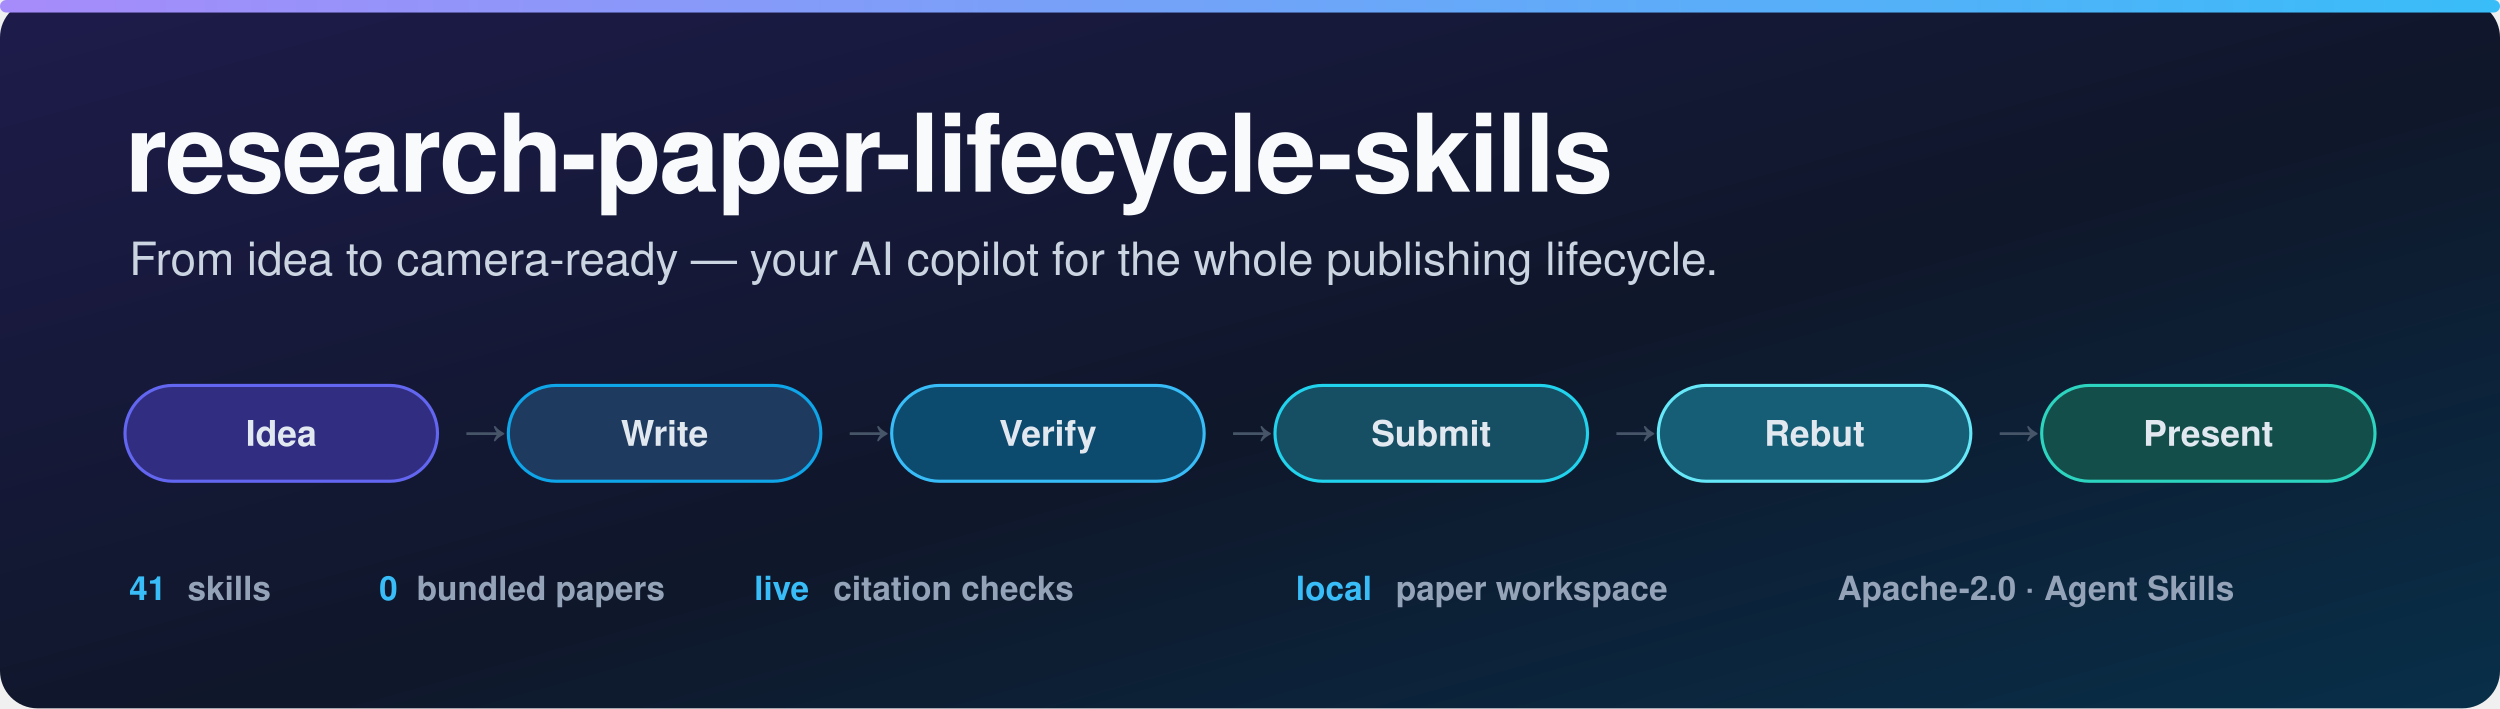
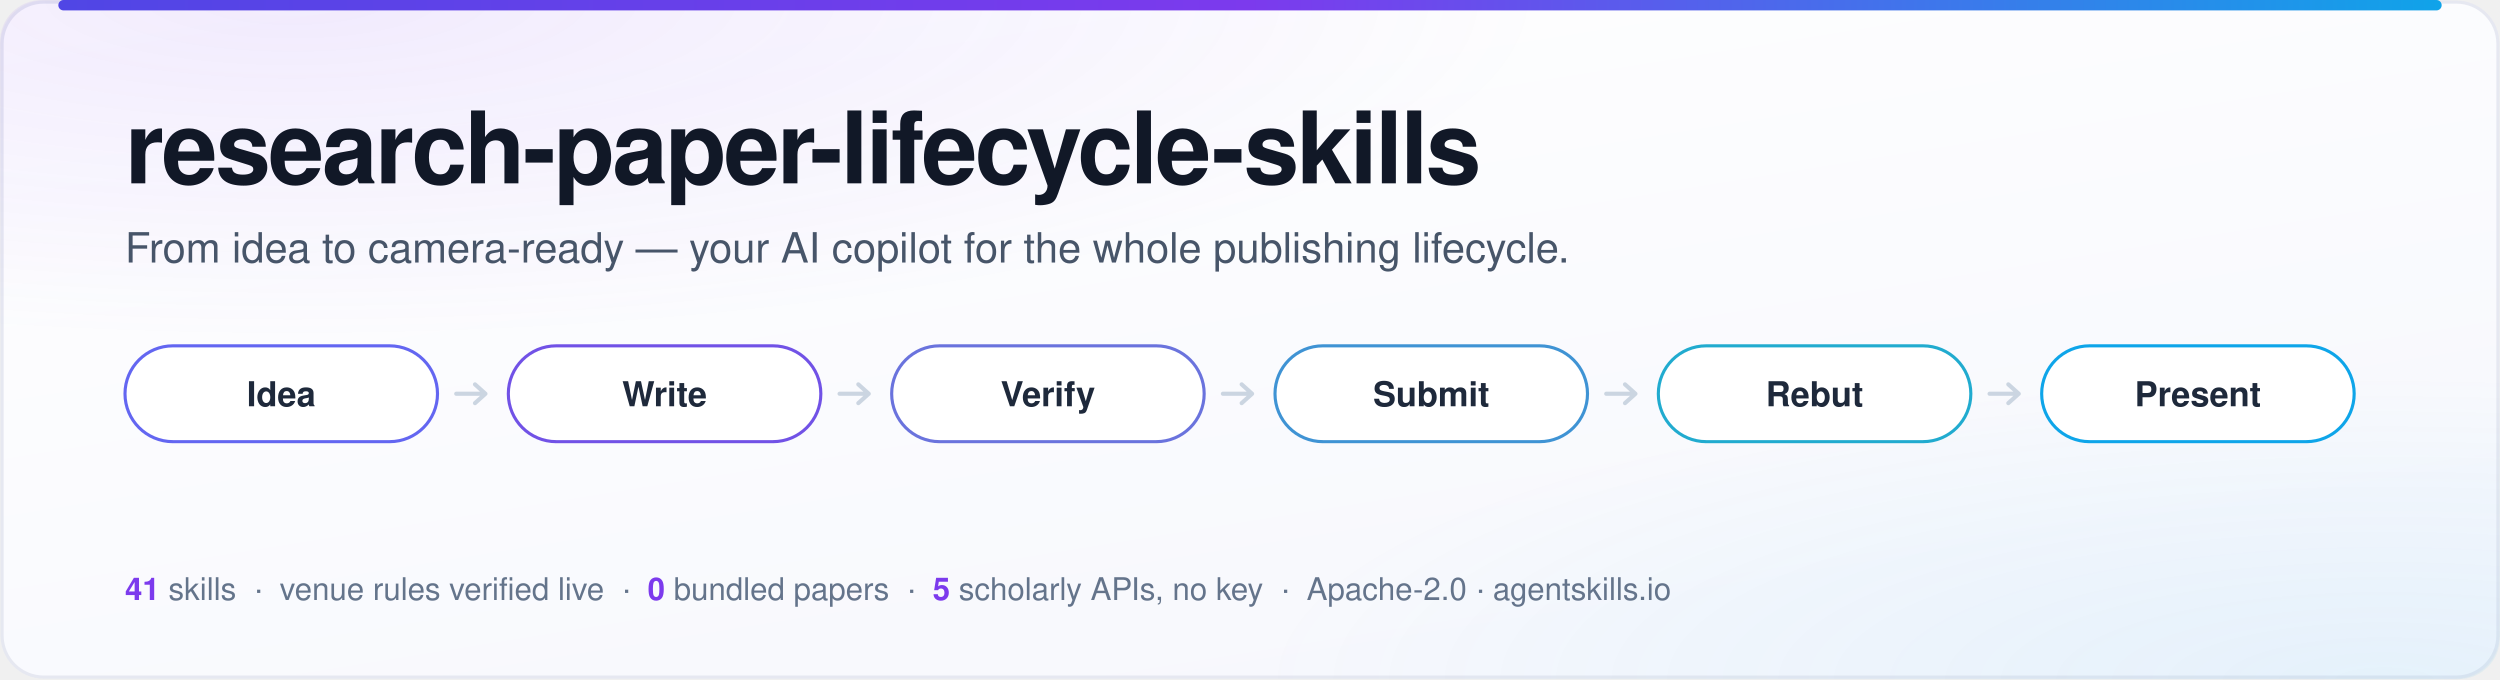
- <svg xmlns="http://www.w3.org/2000/svg" viewBox="0 0 1200 340" role="img" aria-label="research-paper-lifecycle-skills — from idea to camera-ready">
+ <svg xmlns="http://www.w3.org/2000/svg" viewBox="0 0 1200 326" role="img" aria-label="research-paper-lifecycle-skills — from idea to camera-ready">
  <defs>
-     <linearGradient id="bg" x1="0" y1="0" x2="1" y2="1">
-       <stop offset="0" stop-color="#1e1b4b" />
-       <stop offset="0.55" stop-color="#0f172a" />
-       <stop offset="1" stop-color="#082f49" />
+     <linearGradient id="card" x1="0" y1="0" x2="0.6" y2="1">
+       <stop offset="0" stop-color="#ffffff" />
+       <stop offset="1" stop-color="#f7f8fd" />
    </linearGradient>
-     <linearGradient id="accent" x1="0" y1="0" x2="1" y2="0">
-       <stop offset="0" stop-color="#a78bfa" />
-       <stop offset="1" stop-color="#38bdf8" />
+     <linearGradient id="bar" x1="0" y1="0" x2="1" y2="0">
+       <stop offset="0" stop-color="#4f46e5" />
+       <stop offset="0.5" stop-color="#7c3aed" />
+       <stop offset="1" stop-color="#0ea5e9" />
    </linearGradient>
+     <radialGradient id="glow" cx="0.12" cy="0" r="0.5">
+       <stop offset="0" stop-color="#7c3aed" stop-opacity="0.10" />
+       <stop offset="1" stop-color="#7c3aed" stop-opacity="0" />
+     </radialGradient>
+     <radialGradient id="glow2" cx="0.95" cy="1" r="0.45">
+       <stop offset="0" stop-color="#0ea5e9" stop-opacity="0.08" />
+       <stop offset="1" stop-color="#0ea5e9" stop-opacity="0" />
+     </radialGradient>
    <style>
      text { font-family: -apple-system, BlinkMacSystemFont, "Segoe UI", Helvetica, Arial, sans-serif; }
-       .title { font-size: 52px; font-weight: 800; fill: #f8fafc; letter-spacing: -1px; }
-       .tag   { font-size: 22px; font-weight: 500; fill: #cbd5e1; }
-       .chip  { font-size: 17px; font-weight: 600; fill: #e2e8f0; }
-       .arrow { fill: #475569; }
-       .stat  { font-size: 16px; font-weight: 600; fill: #94a3b8; }
-       .statn { font-size: 16px; font-weight: 800; fill: #38bdf8; }
+       .title { font-size: 48px; font-weight: 800; fill: #111827; letter-spacing: -1.2px; }
+       .tag   { font-size: 20px; font-weight: 500; fill: #475569; }
+       .chip  { font-size: 16.5px; font-weight: 600; fill: #1e293b; }
+       .stat  { font-size: 15px; font-weight: 500; fill: #64748b; }
+       .statn { font-size: 15px; font-weight: 800; fill: #7c3aed; }
    </style>
  </defs>
-   <rect width="1200" height="340" rx="18" fill="url(#bg)" />
-   <rect x="0" y="0" width="1200" height="6" rx="3" fill="url(#accent)" />
-   <text x="60" y="92" class="title">research-paper-lifecycle-skills</text>
-   <text x="62" y="132" class="tag">From idea to camera-ready — your AI copilot for the whole publishing lifecycle.</text>
-   <g transform="translate(60,185)">
+   <rect x="1" y="1" width="1198" height="324" rx="20" fill="url(#card)" stroke="#e6e8f1" stroke-width="1.5" />
+   <rect width="1200" height="326" rx="20" fill="url(#glow)" />
+   <rect width="1200" height="326" rx="20" fill="url(#glow2)" />
+   <rect x="28" y="0" width="1144" height="5" rx="2.5" fill="url(#bar)" />
+   <text x="60" y="88" class="title">research-paper-lifecycle-skills</text>
+   <text x="60" y="126" class="tag">From idea to camera-ready — your AI copilot for the whole publishing lifecycle.</text>
+   <g transform="translate(60,166)">
    <g>
-       <rect x="0" y="0" width="150" height="46" rx="23" fill="#312e81" stroke="#6366f1" stroke-width="1.5" />
+       <rect width="150" height="46" rx="23" fill="#ffffff" stroke="#6366f1" stroke-width="1.5" />
      <text x="75" y="29" text-anchor="middle" class="chip">Idea</text>
    </g>
-     <text x="162" y="30" class="arrow" font-size="22">→</text>
+     <path d="M159 23 h14 m-5 -4.5 l5 4.5 l-5 4.5" stroke="#cbd5e1" stroke-width="2" fill="none" stroke-linecap="round" stroke-linejoin="round" />
    <g transform="translate(184,0)">
-       <rect x="0" y="0" width="150" height="46" rx="23" fill="#1e3a5f" stroke="#0ea5e9" stroke-width="1.5" />
+       <rect width="150" height="46" rx="23" fill="#ffffff" stroke="#7152e6" stroke-width="1.5" />
      <text x="75" y="29" text-anchor="middle" class="chip">Write</text>
    </g>
-     <text x="346" y="30" class="arrow" font-size="22">→</text>
+     <path d="M343 23 h14 m-5 -4.5 l5 4.5 l-5 4.5" stroke="#cbd5e1" stroke-width="2" fill="none" stroke-linecap="round" stroke-linejoin="round" />
    <g transform="translate(368,0)">
-       <rect x="0" y="0" width="150" height="46" rx="23" fill="#0c4a6e" stroke="#38bdf8" stroke-width="1.5" />
+       <rect width="150" height="46" rx="23" fill="#ffffff" stroke="#6a73dd" stroke-width="1.5" />
      <text x="75" y="29" text-anchor="middle" class="chip">Verify</text>
    </g>
-     <text x="530" y="30" class="arrow" font-size="22">→</text>
+     <path d="M527 23 h14 m-5 -4.5 l5 4.5 l-5 4.5" stroke="#cbd5e1" stroke-width="2" fill="none" stroke-linecap="round" stroke-linejoin="round" />
    <g transform="translate(552,0)">
-       <rect x="0" y="0" width="150" height="46" rx="23" fill="#164e63" stroke="#22d3ee" stroke-width="1.5" />
+       <rect width="150" height="46" rx="23" fill="#ffffff" stroke="#3f93d4" stroke-width="1.5" />
      <text x="75" y="29" text-anchor="middle" class="chip">Submit</text>
    </g>
-     <text x="714" y="30" class="arrow" font-size="22">→</text>
+     <path d="M711 23 h14 m-5 -4.5 l5 4.5 l-5 4.5" stroke="#cbd5e1" stroke-width="2" fill="none" stroke-linecap="round" stroke-linejoin="round" />
    <g transform="translate(736,0)">
-       <rect x="0" y="0" width="150" height="46" rx="23" fill="#155e75" stroke="#67e8f9" stroke-width="1.5" />
+       <rect width="150" height="46" rx="23" fill="#ffffff" stroke="#21abcf" stroke-width="1.5" />
      <text x="75" y="29" text-anchor="middle" class="chip">Rebut</text>
    </g>
-     <text x="898" y="30" class="arrow" font-size="22">→</text>
+     <path d="M895 23 h14 m-5 -4.5 l5 4.5 l-5 4.5" stroke="#cbd5e1" stroke-width="2" fill="none" stroke-linecap="round" stroke-linejoin="round" />
    <g transform="translate(920,0)">
-       <rect x="0" y="0" width="160" height="46" rx="23" fill="#134e4a" stroke="#2dd4bf" stroke-width="1.5" />
-       <text x="80" y="29" text-anchor="middle" class="chip">Present</text>
+       <rect width="150" height="46" rx="23" fill="#ffffff" stroke="#0ea5e9" stroke-width="1.5" />
+       <text x="75" y="29" text-anchor="middle" class="chip">Present</text>
    </g>
  </g>
-   <g transform="translate(62,288)">
-     <text x="0" y="0" class="statn">41</text>
-     <text x="28" y="0" class="stat">skills</text>
-     <text x="120" y="0" class="statn">0</text>
-     <text x="138" y="0" class="stat">bundled papers</text>
-     <text x="300" y="0" class="statn">live</text>
-     <text x="338" y="0" class="stat">citation checks</text>
-     <text x="560" y="0" class="statn">local</text>
-     <text x="608" y="0" class="stat">paper workspace</text>
-     <text x="820" y="0" class="stat">Apache-2.0 · Agent Skills</text>
-   </g>
+   <text x="60" y="288" class="stat">
+     <tspan class="statn">41</tspan> skills  ·  venue rules verified live  ·  <tspan class="statn">0</tspan> bundled papers  ·  <tspan class="statn">5</tspan> scholarly APIs, no key  ·  Apache-2.0 · agentskills.io</text>
</svg>
